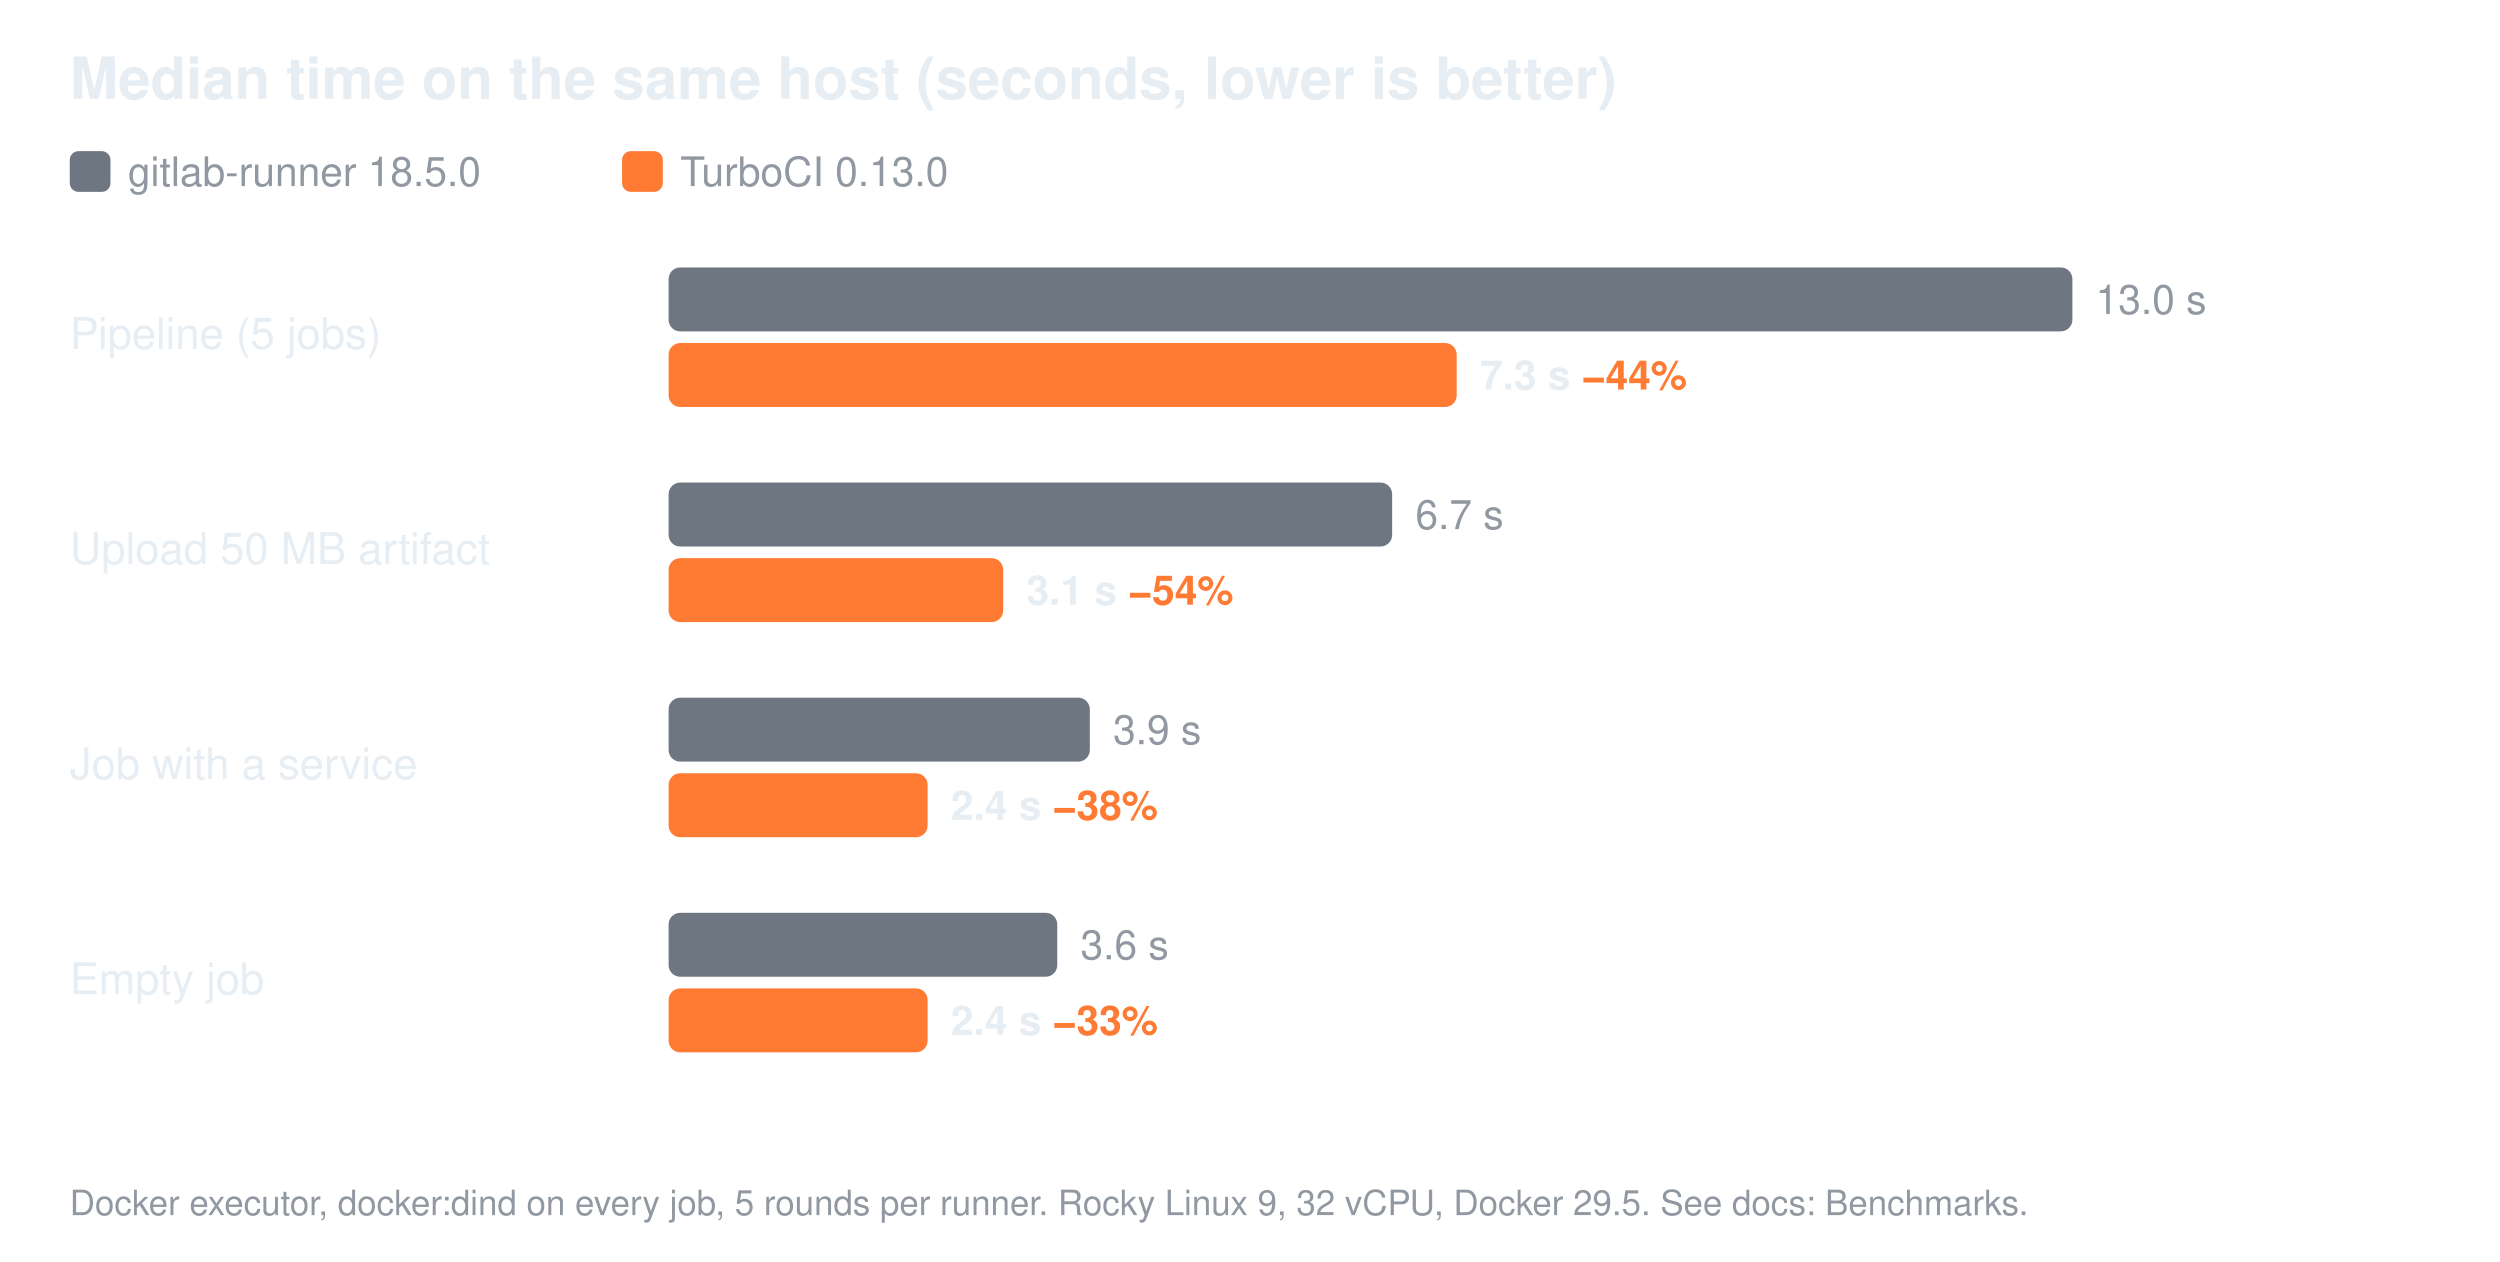
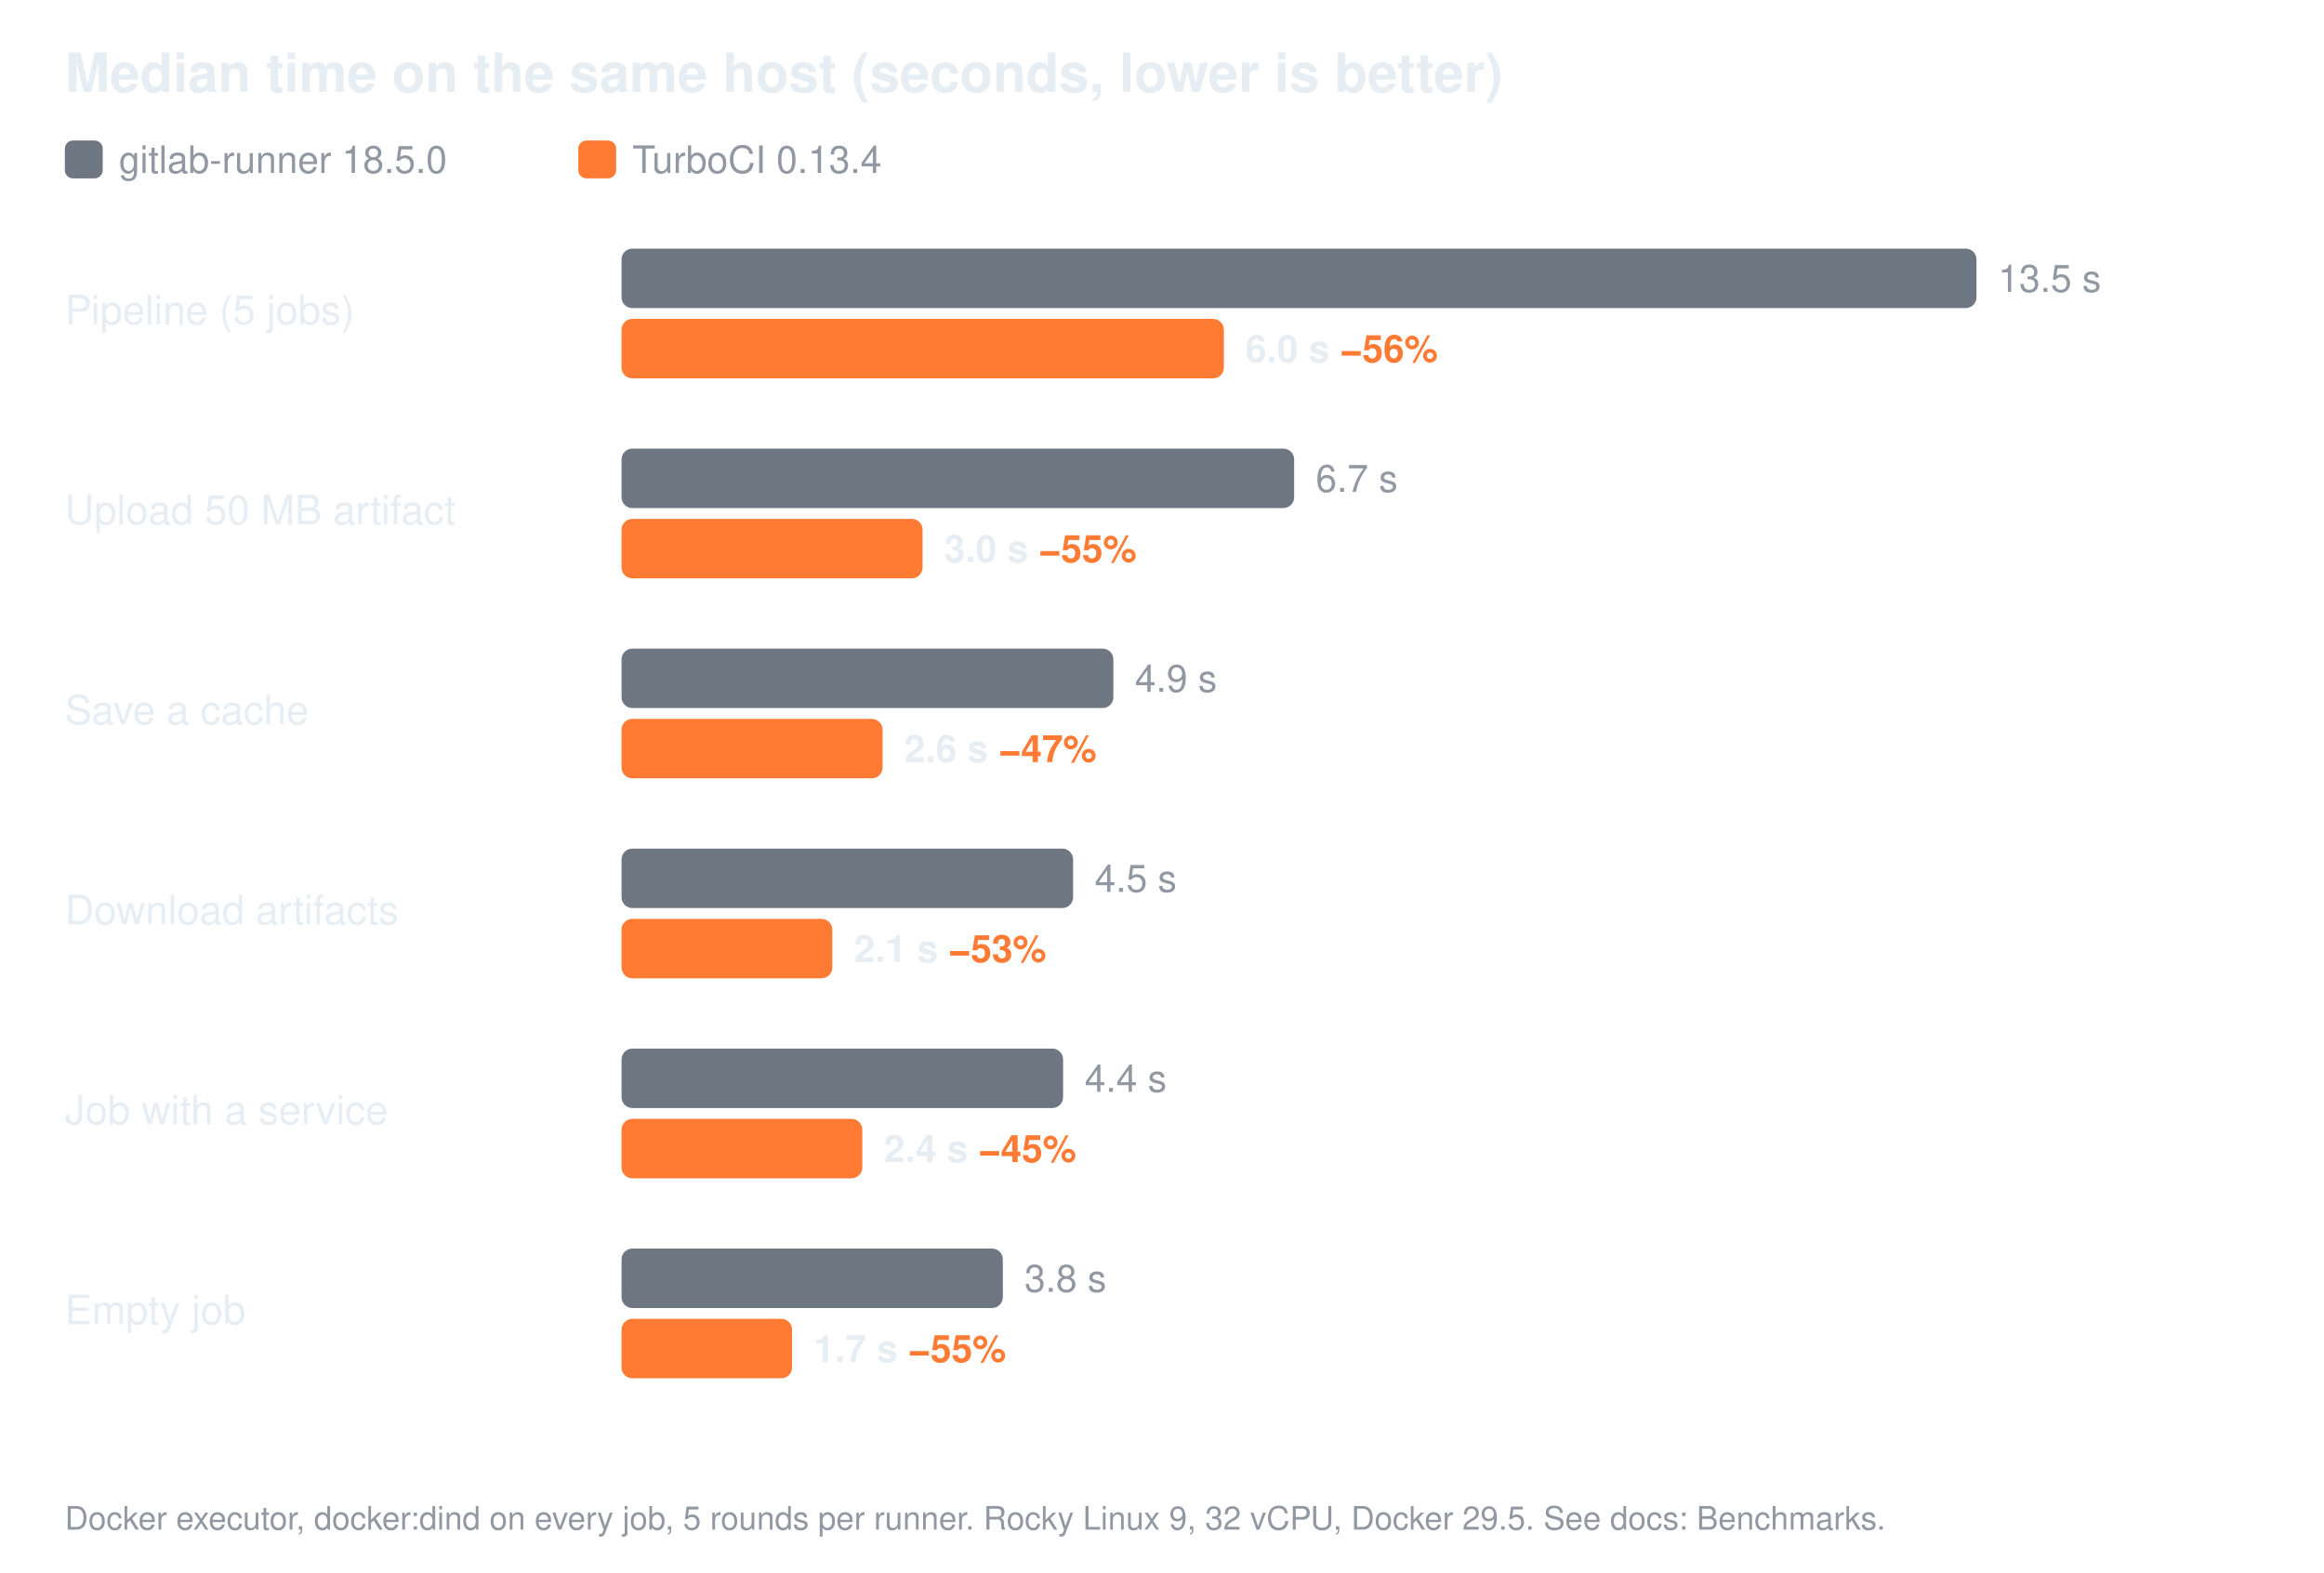
- <svg xmlns="http://www.w3.org/2000/svg" width="860" height="434" viewBox="0 0 860 434" font-family="-apple-system,BlinkMacSystemFont,'Segoe UI',Helvetica,Arial,sans-serif">
+ <svg xmlns="http://www.w3.org/2000/svg" width="860" height="582" viewBox="0 0 860 582" font-family="-apple-system,BlinkMacSystemFont,'Segoe UI',Helvetica,Arial,sans-serif">
  <text x="24" y="34" font-size="20" font-weight="600" fill="#e6edf3">Median time on the same host (seconds, lower is better)</text>
  <rect x="24" y="52" width="14" height="14" rx="3" fill="#6e7681" />
  <text x="44" y="64" font-size="14" fill="#9198a1">gitlab-runner 18.5.0</text>
  <rect x="214" y="52" width="14" height="14" rx="3" fill="#ff7a33" />
-   <text x="234" y="64" font-size="14" fill="#9198a1">TurboCI 0.13.0</text>
+   <text x="234" y="64" font-size="14" fill="#9198a1">TurboCI 0.13.4</text>
  <text x="24" y="120" font-size="15" fill="#e6edf3">Pipeline (5 jobs)</text>
-   <rect x="230" y="92" width="482.9" height="22" rx="4" fill="#6e7681" />
-   <text x="720.9" y="108" font-size="14" fill="#9198a1">13.0 s</text>
-   <rect x="230" y="118" width="271.1" height="22" rx="4" fill="#ff7a33" />
-   <text x="509.1" y="134" font-size="14" font-weight="600" fill="#e6edf3">7.3 s  <tspan fill="#ff7a33">−44%</tspan>
+   <rect x="230" y="92" width="501.4" height="22" rx="4" fill="#6e7681" />
+   <text x="739.4" y="108" font-size="14" fill="#9198a1">13.5 s</text>
+   <rect x="230" y="118" width="222.9" height="22" rx="4" fill="#ff7a33" />
+   <text x="460.9" y="134" font-size="14" font-weight="600" fill="#e6edf3">6.0 s  <tspan fill="#ff7a33">−56%</tspan>
  </text>
  <text x="24" y="194" font-size="15" fill="#e6edf3">Upload 50 MB artifact</text>
  <rect x="230" y="166" width="248.9" height="22" rx="4" fill="#6e7681" />
  <text x="486.9" y="182" font-size="14" fill="#9198a1">6.7 s</text>
-   <rect x="230" y="192" width="115.1" height="22" rx="4" fill="#ff7a33" />
-   <text x="353.1" y="208" font-size="14" font-weight="600" fill="#e6edf3">3.1 s  <tspan fill="#ff7a33">−54%</tspan>
+   <rect x="230" y="192" width="111.4" height="22" rx="4" fill="#ff7a33" />
+   <text x="349.4" y="208" font-size="14" font-weight="600" fill="#e6edf3">3.0 s  <tspan fill="#ff7a33">−55%</tspan>
  </text>
-   <text x="24" y="268" font-size="15" fill="#e6edf3">Job with a service</text>
-   <rect x="230" y="240" width="144.9" height="22" rx="4" fill="#6e7681" />
-   <text x="382.9" y="256" font-size="14" fill="#9198a1">3.9 s</text>
-   <rect x="230" y="266" width="89.1" height="22" rx="4" fill="#ff7a33" />
-   <text x="327.1" y="282" font-size="14" font-weight="600" fill="#e6edf3">2.4 s  <tspan fill="#ff7a33">−38%</tspan>
+   <text x="24" y="268" font-size="15" fill="#e6edf3">Save a cache</text>
+   <rect x="230" y="240" width="182.0" height="22" rx="4" fill="#6e7681" />
+   <text x="420.0" y="256" font-size="14" fill="#9198a1">4.9 s</text>
+   <rect x="230" y="266" width="96.6" height="22" rx="4" fill="#ff7a33" />
+   <text x="334.6" y="282" font-size="14" font-weight="600" fill="#e6edf3">2.6 s  <tspan fill="#ff7a33">−47%</tspan>
  </text>
-   <text x="24" y="342" font-size="15" fill="#e6edf3">Empty job</text>
-   <rect x="230" y="314" width="133.7" height="22" rx="4" fill="#6e7681" />
-   <text x="371.7" y="330" font-size="14" fill="#9198a1">3.6 s</text>
-   <rect x="230" y="340" width="89.1" height="22" rx="4" fill="#ff7a33" />
-   <text x="327.1" y="356" font-size="14" font-weight="600" fill="#e6edf3">2.4 s  <tspan fill="#ff7a33">−33%</tspan>
+   <text x="24" y="342" font-size="15" fill="#e6edf3">Download artifacts</text>
+   <rect x="230" y="314" width="167.1" height="22" rx="4" fill="#6e7681" />
+   <text x="405.1" y="330" font-size="14" fill="#9198a1">4.5 s</text>
+   <rect x="230" y="340" width="78.0" height="22" rx="4" fill="#ff7a33" />
+   <text x="316.0" y="356" font-size="14" font-weight="600" fill="#e6edf3">2.1 s  <tspan fill="#ff7a33">−53%</tspan>
  </text>
-   <text x="24" y="418" font-size="12" fill="#9198a1">Docker executor, docker:dind on every job, 5 rounds per runner. Rocky Linux 9, 32 vCPU, Docker 29.5. See docs: Benchmarks.</text>
+   <text x="24" y="416" font-size="15" fill="#e6edf3">Job with a service</text>
+   <rect x="230" y="388" width="163.4" height="22" rx="4" fill="#6e7681" />
+   <text x="401.4" y="404" font-size="14" fill="#9198a1">4.4 s</text>
+   <rect x="230" y="414" width="89.1" height="22" rx="4" fill="#ff7a33" />
+   <text x="327.1" y="430" font-size="14" font-weight="600" fill="#e6edf3">2.4 s  <tspan fill="#ff7a33">−45%</tspan>
+   </text>
+   <text x="24" y="490" font-size="15" fill="#e6edf3">Empty job</text>
+   <rect x="230" y="462" width="141.1" height="22" rx="4" fill="#6e7681" />
+   <text x="379.1" y="478" font-size="14" fill="#9198a1">3.8 s</text>
+   <rect x="230" y="488" width="63.1" height="22" rx="4" fill="#ff7a33" />
+   <text x="301.1" y="504" font-size="14" font-weight="600" fill="#e6edf3">1.7 s  <tspan fill="#ff7a33">−55%</tspan>
+   </text>
+   <text x="24" y="566" font-size="12" fill="#9198a1">Docker executor, docker:dind on every job, 5 rounds per runner. Rocky Linux 9, 32 vCPU, Docker 29.5. See docs: Benchmarks.</text>
</svg>
